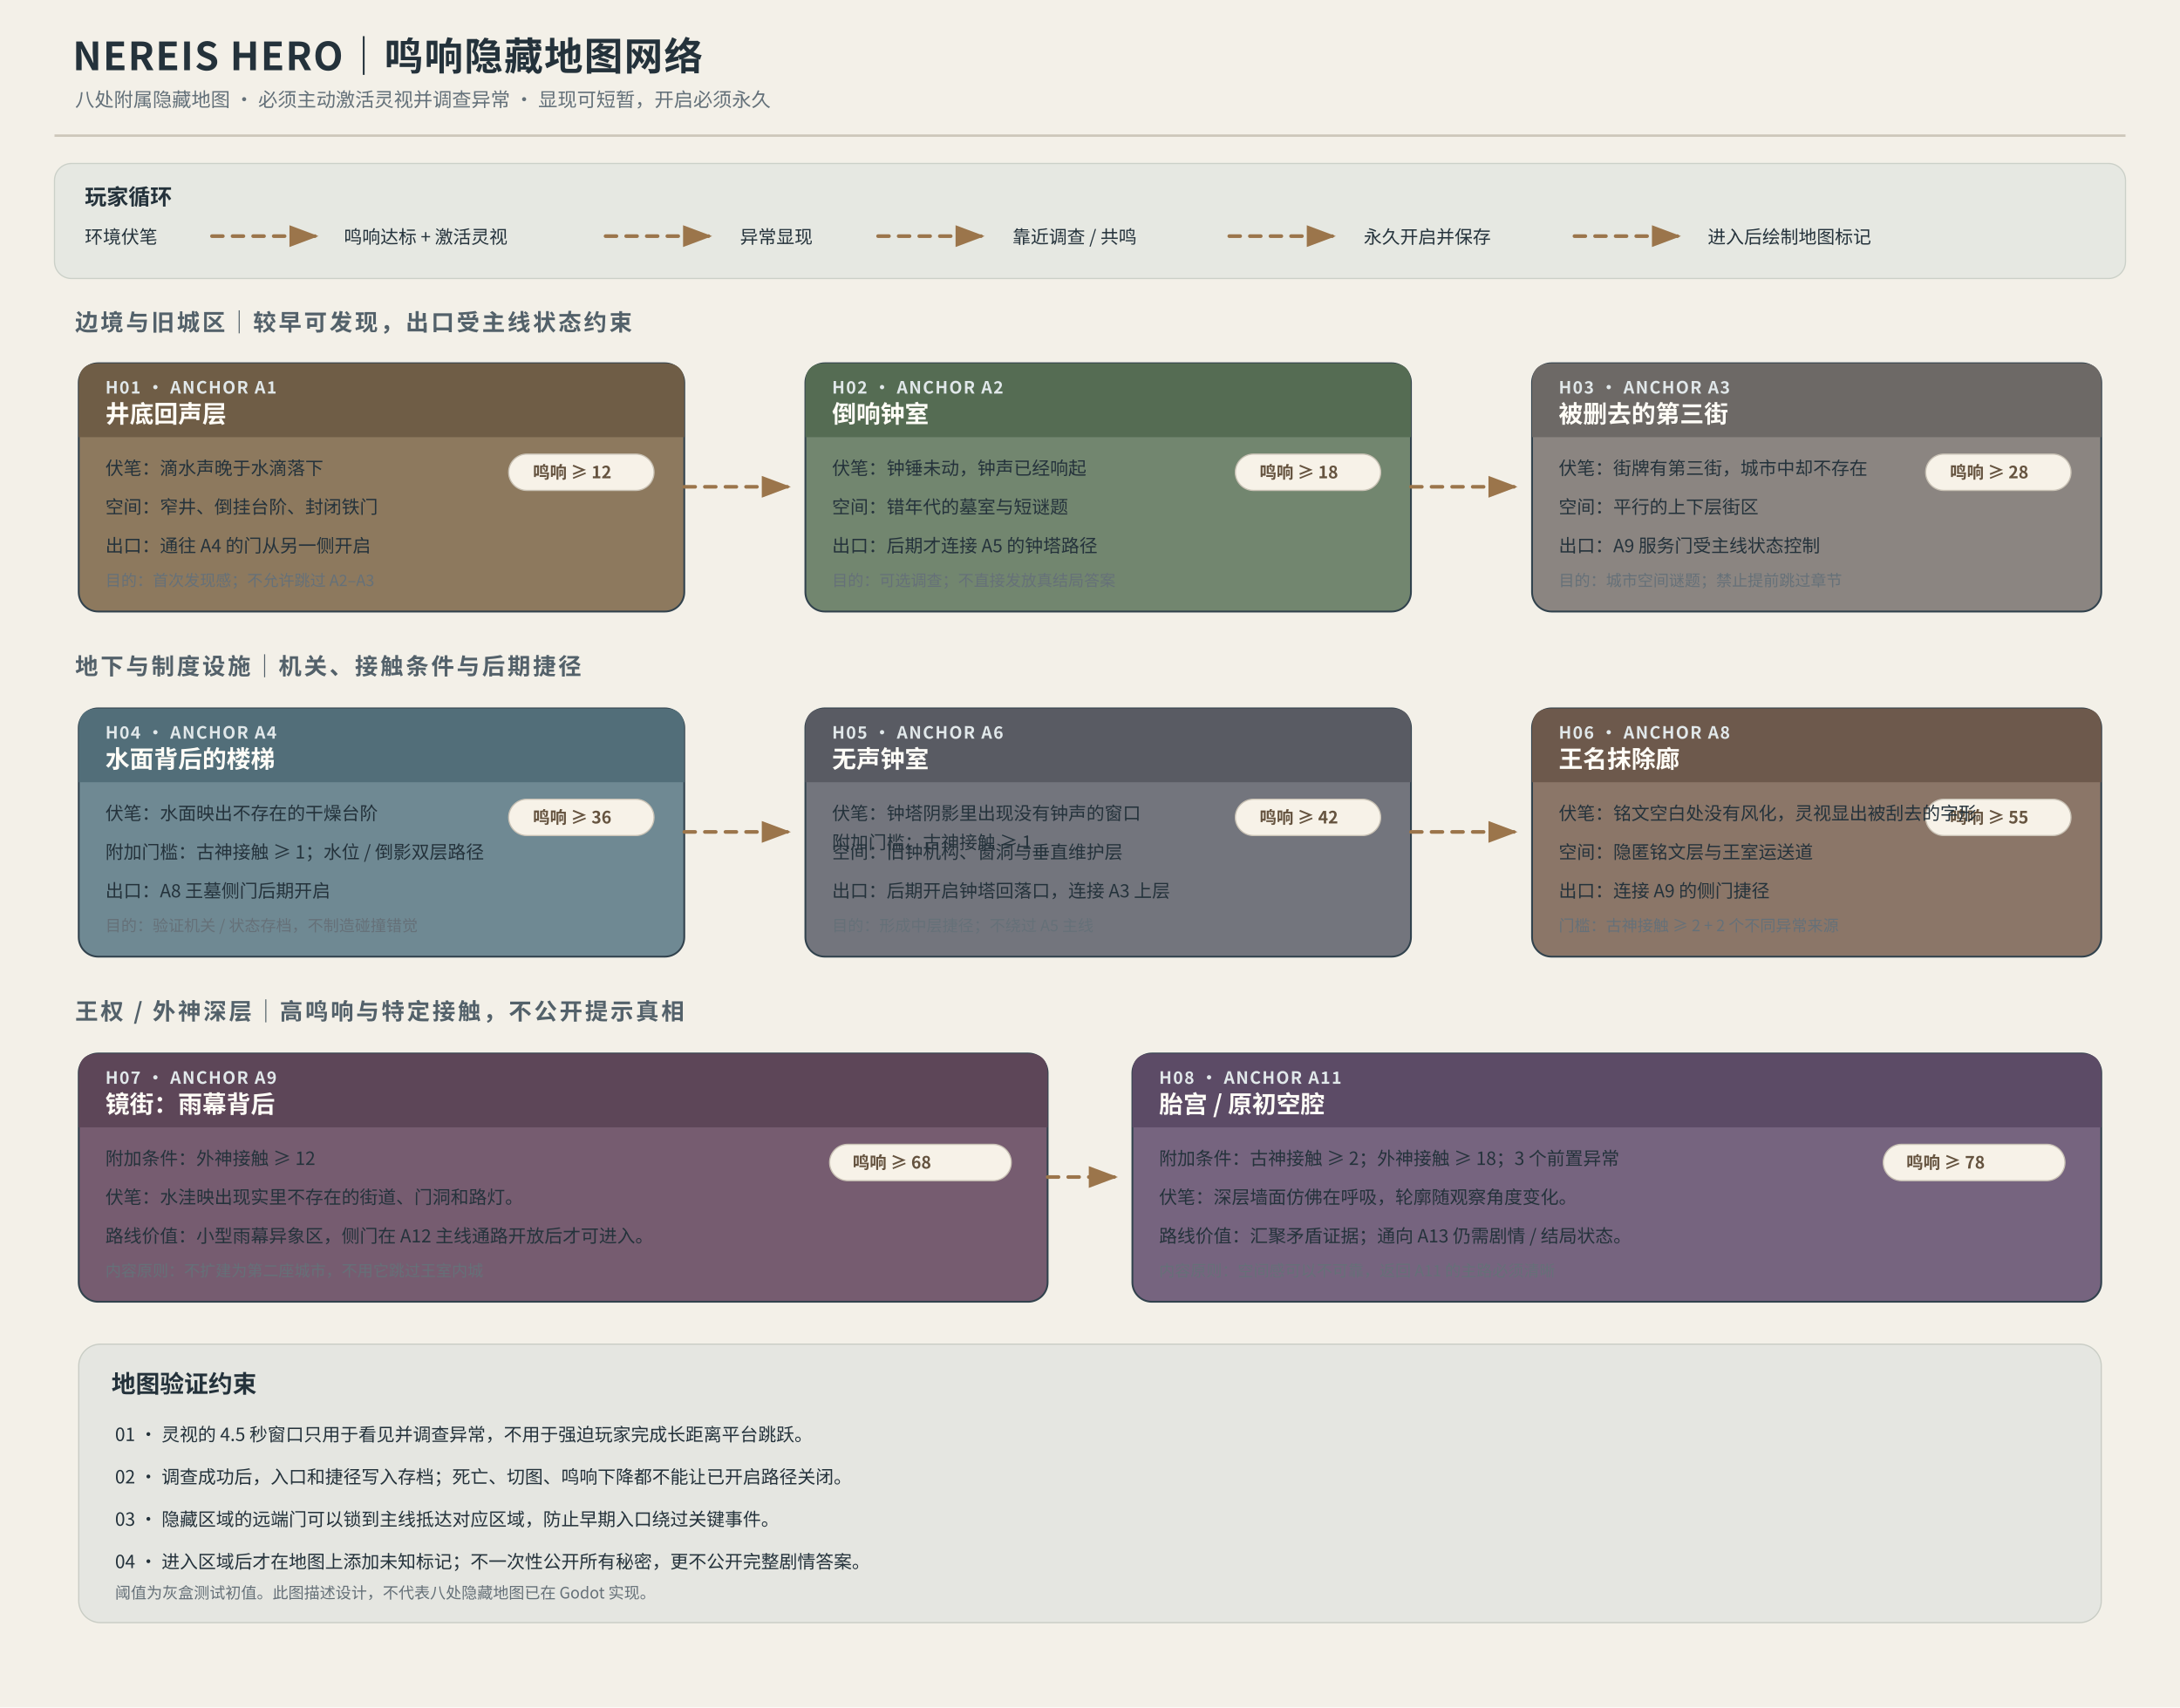
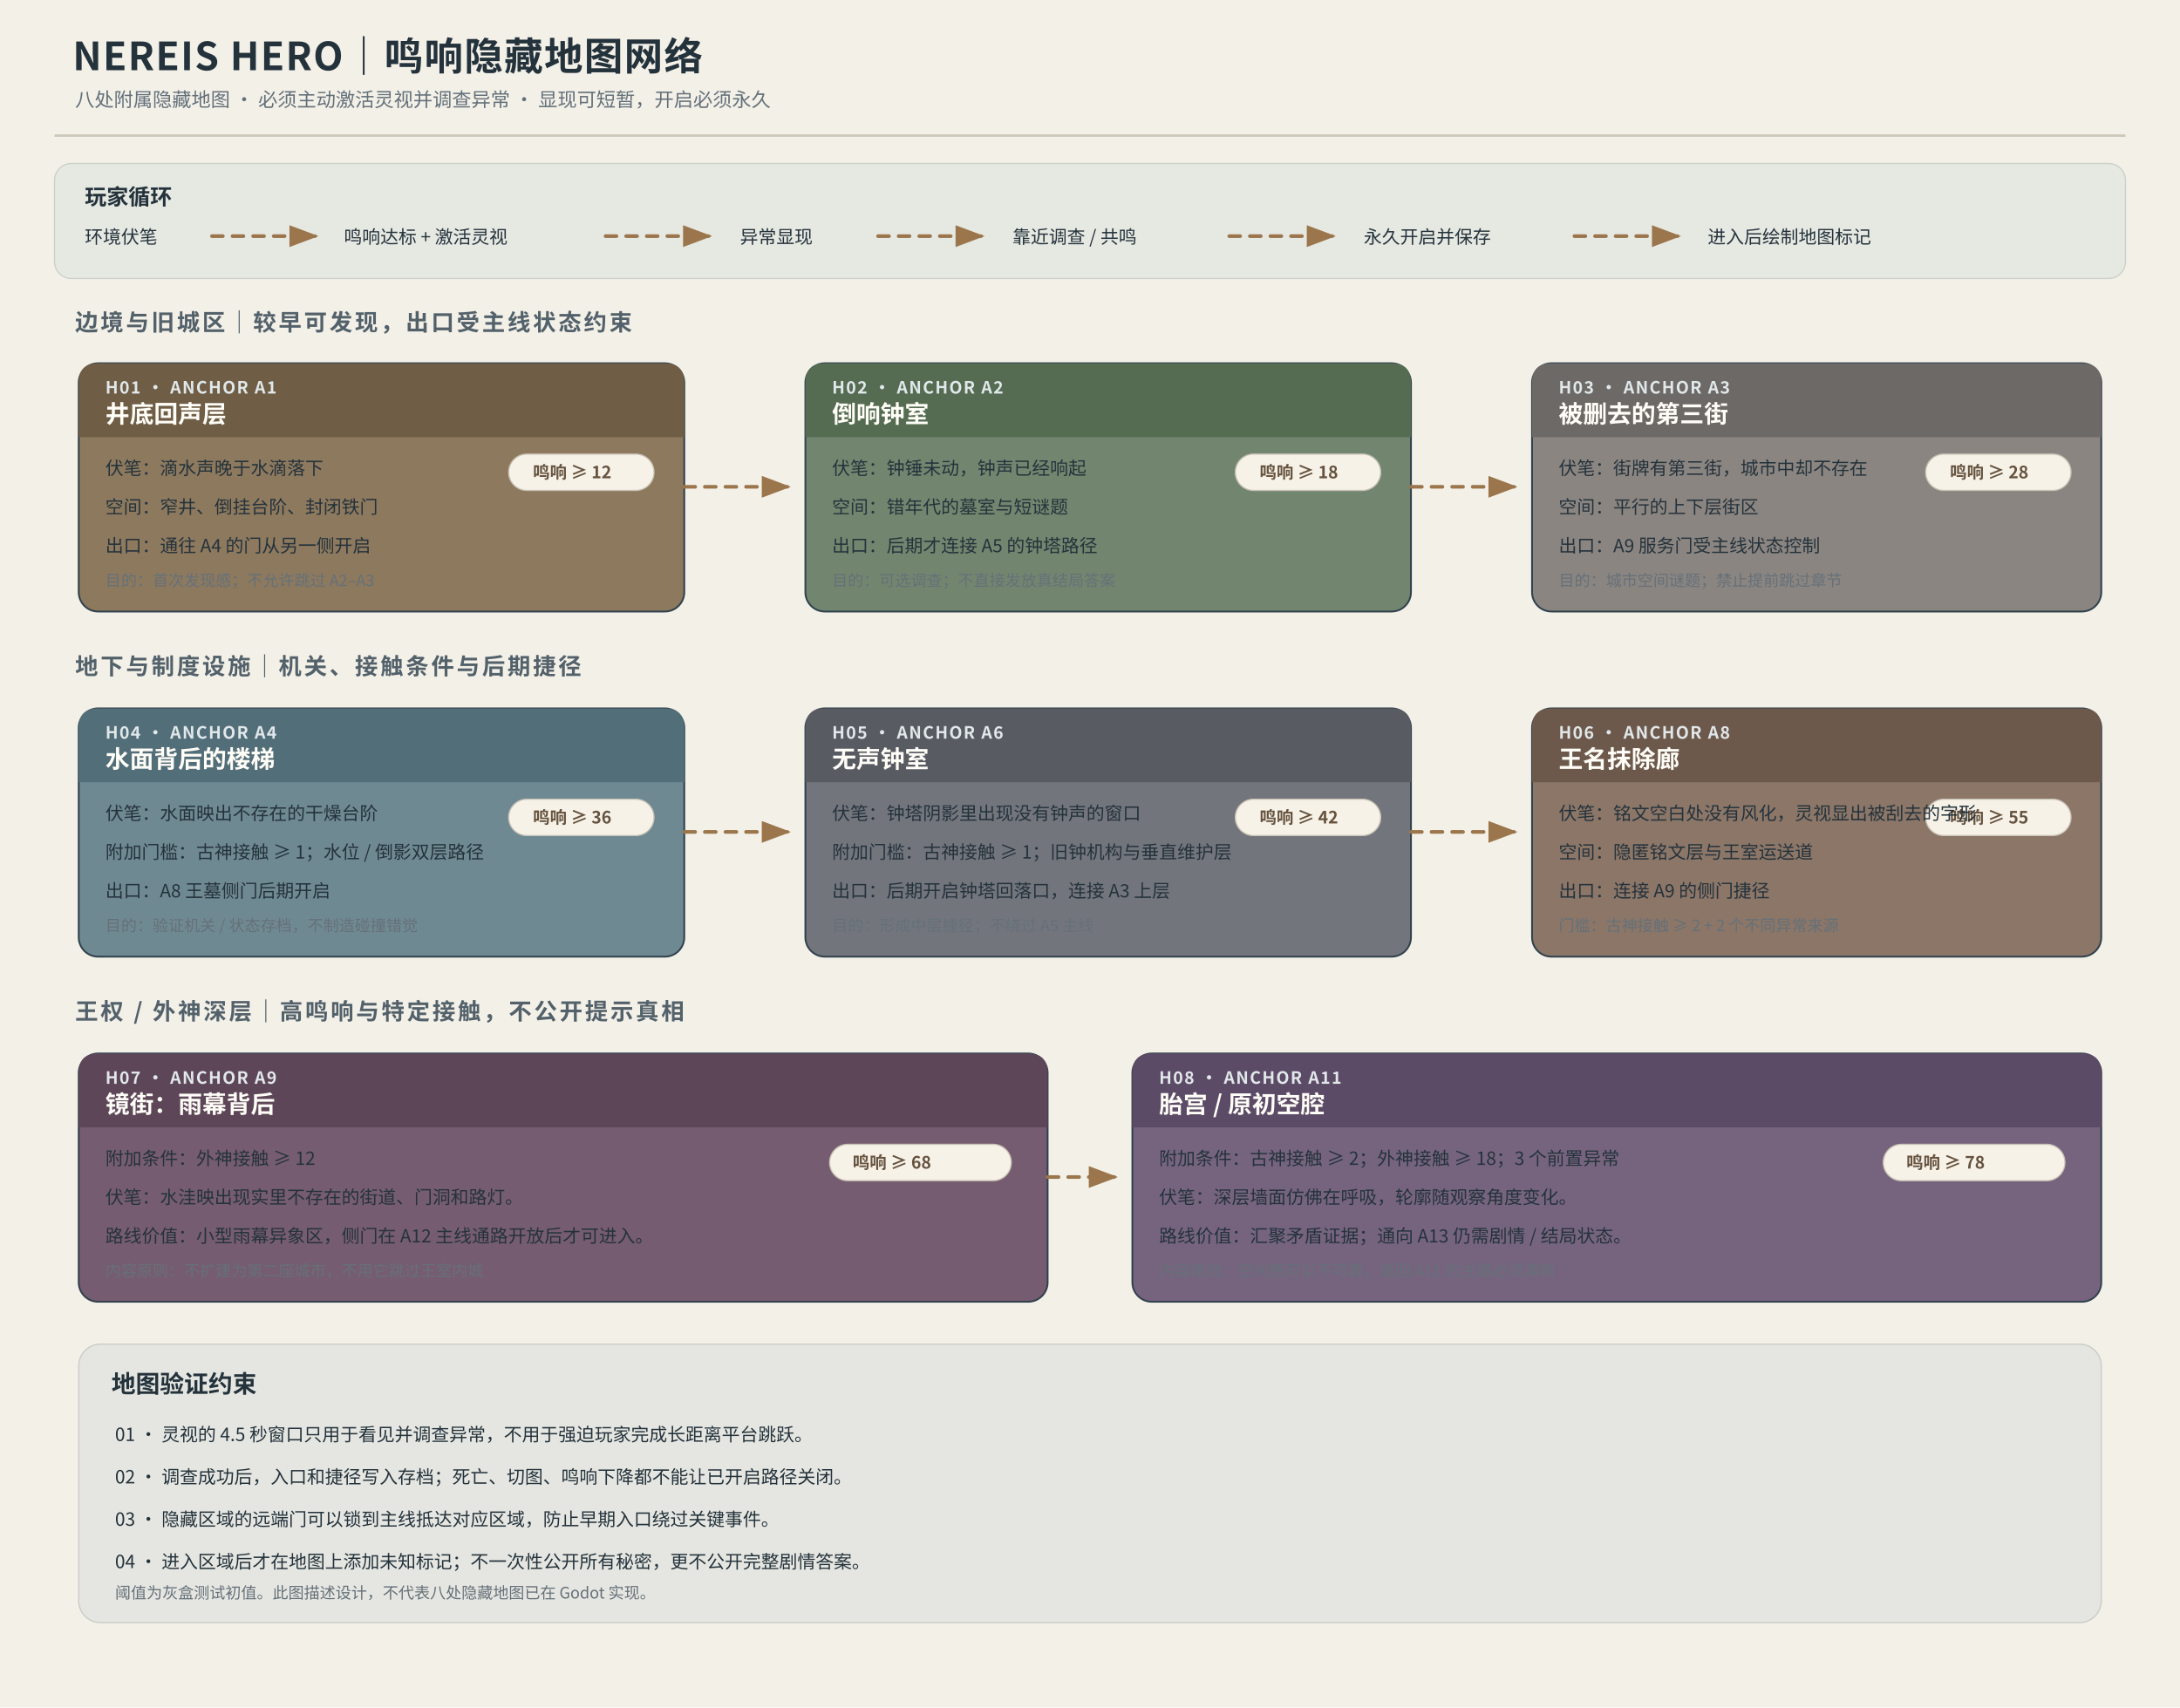
<svg xmlns="http://www.w3.org/2000/svg" width="1800" height="1410" viewBox="0 0 1800 1410" role="img" aria-labelledby="title desc">
  <defs>
    <style>
 text{font-family:"Noto Sans CJK SC","PingFang SC","Microsoft YaHei",sans-serif;fill:#24323b}
 .h1{font-size:32px;font-weight:700;letter-spacing:1px}.sub{font-size:16px;fill:#637079}
 .layer{font-size:19px;font-weight:700;letter-spacing:2px;fill:#53616a}
 .card{stroke:#31424d;stroke-width:1.5;rx:16}
 .cardhead{font-size:20px;font-weight:700;fill:#fffdf7}
 .id{font-size:14px;font-weight:700;fill:#e1e8ea;letter-spacing:1px}
 .body{font-size:15px}.small{font-size:13px;fill:#657078}
 .route{fill:none;stroke:#9b754b;stroke-width:3;stroke-dasharray:9 8;stroke-linecap:round;stroke-linejoin:round}
 .route2{fill:none;stroke:#587e83;stroke-width:3;stroke-dasharray:4 7;stroke-linecap:round;stroke-linejoin:round}
 .pill{fill:#f7f2e8;stroke:#c9c2b5;stroke-width:1}
 .pilltext{font-size:14px;font-weight:700;fill:#65533f}
</style>
    <marker id="goldarrow" markerWidth="10" markerHeight="10" refX="7" refY="3" orient="auto">
      <path d="M0,0 L0,6 L8,3 z" fill="#9b754b" />
    </marker>
    <marker id="tealarrow" markerWidth="10" markerHeight="10" refX="7" refY="3" orient="auto">
      <path d="M0,0 L0,6 L8,3 z" fill="#587e83" />
    </marker>
  </defs>
  <rect width="1800" height="1410" fill="#f3f0e8" />
  <text x="60" y="58" class="h1">NEREIS HERO｜鸣响隐藏地图网络</text>
  <text x="62" y="88" class="sub">八处附属隐藏地图 · 必须主动激活灵视并调查异常 · 显现可短暂，开启必须永久</text>
  <path d="M45 112 H1755" stroke="#cdc7ba" stroke-width="2" />
  <rect x="45" y="135" width="1710" height="95" rx="14" fill="#e6e8e2" stroke="#cbd0c8" />
  <text x="70" y="169" font-size="18" font-weight="700">玩家循环</text>
  <text x="70" y="201" class="body">环境伏笔</text>
  <path d="M175 195 H260" class="route" marker-end="url(#goldarrow)" />
  <text x="284" y="201" class="body">鸣响达标 + 激活灵视</text>
  <path d="M500 195 H585" class="route" marker-end="url(#goldarrow)" />
  <text x="611" y="201" class="body">异常显现</text>
  <path d="M725 195 H810" class="route" marker-end="url(#goldarrow)" />
  <text x="836" y="201" class="body">靠近调查 / 共鸣</text>
  <path d="M1015 195 H1100" class="route" marker-end="url(#goldarrow)" />
  <text x="1126" y="201" class="body">永久开启并保存</text>
  <path d="M1300 195 H1385" class="route" marker-end="url(#goldarrow)" />
  <text x="1410" y="201" class="body">进入后绘制地图标记</text>
  <text x="62" y="273" class="layer">边境与旧城区｜较早可发现，出口受主线状态约束</text>
  <g transform="translate(65 300)">
    <rect width="500" height="205" rx="16" fill="#8d795e" class="card" />
    <path d="M0 16 Q0 0 16 0 H484 Q500 0 500 16 V61 H0Z" fill="#6f5d46" />
    <text x="22" y="25" class="id">H01 · ANCHOR A1</text>
    <text x="22" y="49" class="cardhead">井底回声层</text>
    <rect x="355" y="75" width="120" height="30" rx="15" class="pill" />
    <text x="375" y="95" class="pilltext">鸣响 ≥ 12</text>
    <text x="22" y="92" class="body">伏笔：滴水声晚于水滴落下</text>
    <text x="22" y="124" class="body">空间：窄井、倒挂台阶、封闭铁门</text>
    <text x="22" y="156" class="body">出口：通往 A4 的门从另一侧开启</text>
    <text x="22" y="184" class="small">目的：首次发现感；不允许跳过 A2–A3</text>
  </g>
  <g transform="translate(665 300)">
    <rect width="500" height="205" rx="16" fill="#72866f" class="card" />
    <path d="M0 16 Q0 0 16 0 H484 Q500 0 500 16 V61 H0Z" fill="#556c53" />
    <text x="22" y="25" class="id">H02 · ANCHOR A2</text>
    <text x="22" y="49" class="cardhead">倒响钟室</text>
    <rect x="355" y="75" width="120" height="30" rx="15" class="pill" />
    <text x="375" y="95" class="pilltext">鸣响 ≥ 18</text>
    <text x="22" y="92" class="body">伏笔：钟锤未动，钟声已经响起</text>
    <text x="22" y="124" class="body">空间：错年代的墓室与短谜题</text>
    <text x="22" y="156" class="body">出口：后期才连接 A5 的钟塔路径</text>
    <text x="22" y="184" class="small">目的：可选调查；不直接发放真结局答案</text>
  </g>
  <g transform="translate(1265 300)">
    <rect width="470" height="205" rx="16" fill="#8b8581" class="card" />
    <path d="M0 16 Q0 0 16 0 H454 Q470 0 470 16 V61 H0Z" fill="#6d6966" />
    <text x="22" y="25" class="id">H03 · ANCHOR A3</text>
    <text x="22" y="49" class="cardhead">被删去的第三街</text>
    <rect x="325" y="75" width="120" height="30" rx="15" class="pill" />
    <text x="345" y="95" class="pilltext">鸣响 ≥ 28</text>
    <text x="22" y="92" class="body">伏笔：街牌有第三街，城市中却不存在</text>
    <text x="22" y="124" class="body">空间：平行的上下层街区</text>
    <text x="22" y="156" class="body">出口：A9 服务门受主线状态控制</text>
    <text x="22" y="184" class="small">目的：城市空间谜题；禁止提前跳过章节</text>
  </g>
  <path d="M565 402 H650" class="route" marker-end="url(#goldarrow)" />
  <path d="M1165 402 H1250" class="route" marker-end="url(#goldarrow)" />
  <text x="62" y="557" class="layer">地下与制度设施｜机关、接触条件与后期捷径</text>
  <g transform="translate(65 585)">
    <rect width="500" height="205" rx="16" fill="#6f8993" class="card" />
    <path d="M0 16 Q0 0 16 0 H484 Q500 0 500 16 V61 H0Z" fill="#526e79" />
    <text x="22" y="25" class="id">H04 · ANCHOR A4</text>
    <text x="22" y="49" class="cardhead">水面背后的楼梯</text>
    <rect x="355" y="75" width="120" height="30" rx="15" class="pill" />
    <text x="375" y="95" class="pilltext">鸣响 ≥ 36</text>
    <text x="22" y="92" class="body">伏笔：水面映出不存在的干燥台阶</text>
    <text x="22" y="124" class="body">附加门槛：古神接触 ≥ 1；水位 / 倒影双层路径</text>
    <text x="22" y="156" class="body">出口：A8 王墓侧门后期开启</text>
    <text x="22" y="184" class="small">目的：验证机关 / 状态存档，不制造碰撞错觉</text>
  </g>
  <g transform="translate(665 585)">
    <rect width="500" height="205" rx="16" fill="#73757d" class="card" />
    <path d="M0 16 Q0 0 16 0 H484 Q500 0 500 16 V61 H0Z" fill="#595b63" />
    <text x="22" y="25" class="id">H05 · ANCHOR A6</text>
    <text x="22" y="49" class="cardhead">无声钟室</text>
    <rect x="355" y="75" width="120" height="30" rx="15" class="pill" />
    <text x="375" y="95" class="pilltext">鸣响 ≥ 42</text>
    <text x="22" y="92" class="body">伏笔：钟塔阴影里出现没有钟声的窗口</text>
-     <text x="22" y="116" class="body">附加门槛：古神接触 ≥ 1</text>
-     <text x="22" y="124" class="body">空间：旧钟机构、窗洞与垂直维护层</text>
+     <text x="22" y="124" class="body">附加门槛：古神接触 ≥ 1；旧钟机构与垂直维护层</text>
    <text x="22" y="156" class="body">出口：后期开启钟塔回落口，连接 A3 上层</text>
    <text x="22" y="184" class="small">目的：形成中层捷径；不绕过 A5 主线</text>
  </g>
  <g transform="translate(1265 585)">
    <rect width="470" height="205" rx="16" fill="#8b7668" class="card" />
    <path d="M0 16 Q0 0 16 0 H454 Q470 0 470 16 V61 H0Z" fill="#6d594c" />
    <text x="22" y="25" class="id">H06 · ANCHOR A8</text>
    <text x="22" y="49" class="cardhead">王名抹除廊</text>
    <rect x="325" y="75" width="120" height="30" rx="15" class="pill" />
    <text x="345" y="95" class="pilltext">鸣响 ≥ 55</text>
    <text x="22" y="92" class="body">伏笔：铭文空白处没有风化，灵视显出被刮去的字形</text>
    <text x="22" y="124" class="body">空间：隐匿铭文层与王室运送道</text>
    <text x="22" y="156" class="body">出口：连接 A9 的侧门捷径</text>
    <text x="22" y="184" class="small">门槛：古神接触 ≥ 2 + 2 个不同异常来源</text>
  </g>
  <path d="M565 687 H650" class="route" marker-end="url(#goldarrow)" />
  <path d="M1165 687 H1250" class="route" marker-end="url(#goldarrow)" />
  <text x="62" y="842" class="layer">王权 / 外神深层｜高鸣响与特定接触，不公开提示真相</text>
  <g transform="translate(65 870)">
    <rect width="800" height="205" rx="16" fill="#765c70" class="card" />
    <path d="M0 16 Q0 0 16 0 H784 Q800 0 800 16 V61 H0Z" fill="#5d4658" />
    <text x="22" y="25" class="id">H07 · ANCHOR A9</text>
    <text x="22" y="49" class="cardhead">镜街：雨幕背后</text>
    <rect x="620" y="75" width="150" height="30" rx="15" class="pill" />
    <text x="639" y="95" class="pilltext">鸣响 ≥ 68</text>
    <text x="22" y="92" class="body">附加条件：外神接触 ≥ 12</text>
    <text x="22" y="124" class="body">伏笔：水洼映出现实里不存在的街道、门洞和路灯。</text>
    <text x="22" y="156" class="body">路线价值：小型雨幕异象区，侧门在 A12 主线通路开放后才可进入。</text>
    <text x="22" y="184" class="small">内容原则：不扩建为第二座城市，不用它跳过王室内城</text>
  </g>
  <g transform="translate(935 870)">
    <rect width="800" height="205" rx="16" fill="#76647f" class="card" />
    <path d="M0 16 Q0 0 16 0 H784 Q800 0 800 16 V61 H0Z" fill="#5c4b66" />
    <text x="22" y="25" class="id">H08 · ANCHOR A11</text>
    <text x="22" y="49" class="cardhead">胎宫 / 原初空腔</text>
    <rect x="620" y="75" width="150" height="30" rx="15" class="pill" />
    <text x="639" y="95" class="pilltext">鸣响 ≥ 78</text>
    <text x="22" y="92" class="body">附加条件：古神接触 ≥ 2；外神接触 ≥ 18；3 个前置异常</text>
    <text x="22" y="124" class="body">伏笔：深层墙面仿佛在呼吸，轮廓随观察角度变化。</text>
    <text x="22" y="156" class="body">路线价值：汇聚矛盾证据；通向 A13 仍需剧情 / 结局状态。</text>
    <text x="22" y="184" class="small">内容原则：空间感可以不可靠，返回 A11 的主路必须清晰</text>
  </g>
  <path d="M865 972 H920" class="route" marker-end="url(#goldarrow)" />
  <rect x="65" y="1110" width="1670" height="230" rx="18" fill="#e5e6e1" stroke="#c8ccc4" />
  <text x="92" y="1150" font-size="20" font-weight="700">地图验证约束</text>
  <g class="body">
    <text x="95" y="1190">01 · 灵视的 4.5 秒窗口只用于看见并调查异常，不用于强迫玩家完成长距离平台跳跃。</text>
    <text x="95" y="1225">02 · 调查成功后，入口和捷径写入存档；死亡、切图、鸣响下降都不能让已开启路径关闭。</text>
    <text x="95" y="1260">03 · 隐藏区域的远端门可以锁到主线抵达对应区域，防止早期入口绕过关键事件。</text>
    <text x="95" y="1295">04 · 进入区域后才在地图上添加未知标记；不一次性公开所有秘密，更不公开完整剧情答案。</text>
    <text x="95" y="1320" class="small">阈值为灰盒测试初值。此图描述设计，不代表八处隐藏地图已在 Godot 实现。</text>
  </g>
</svg>
